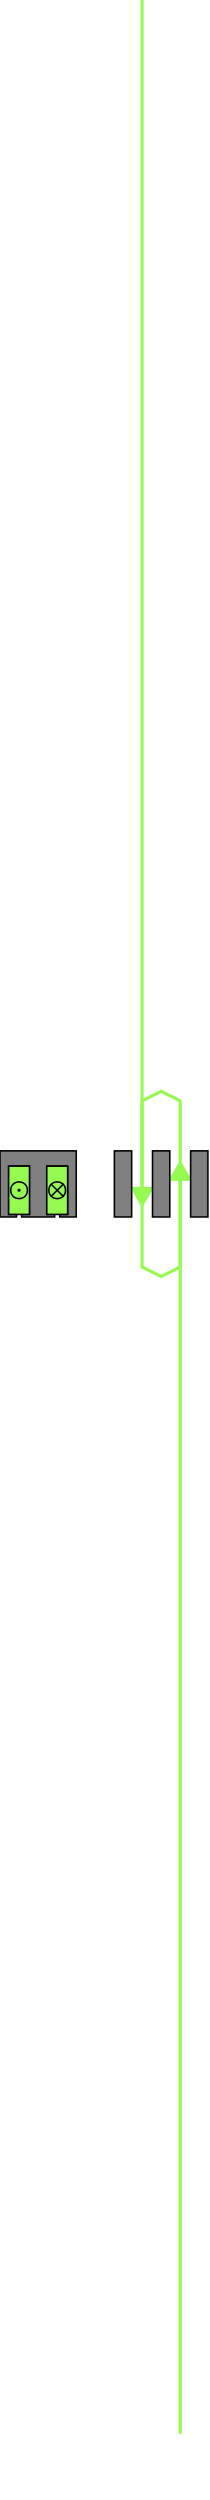
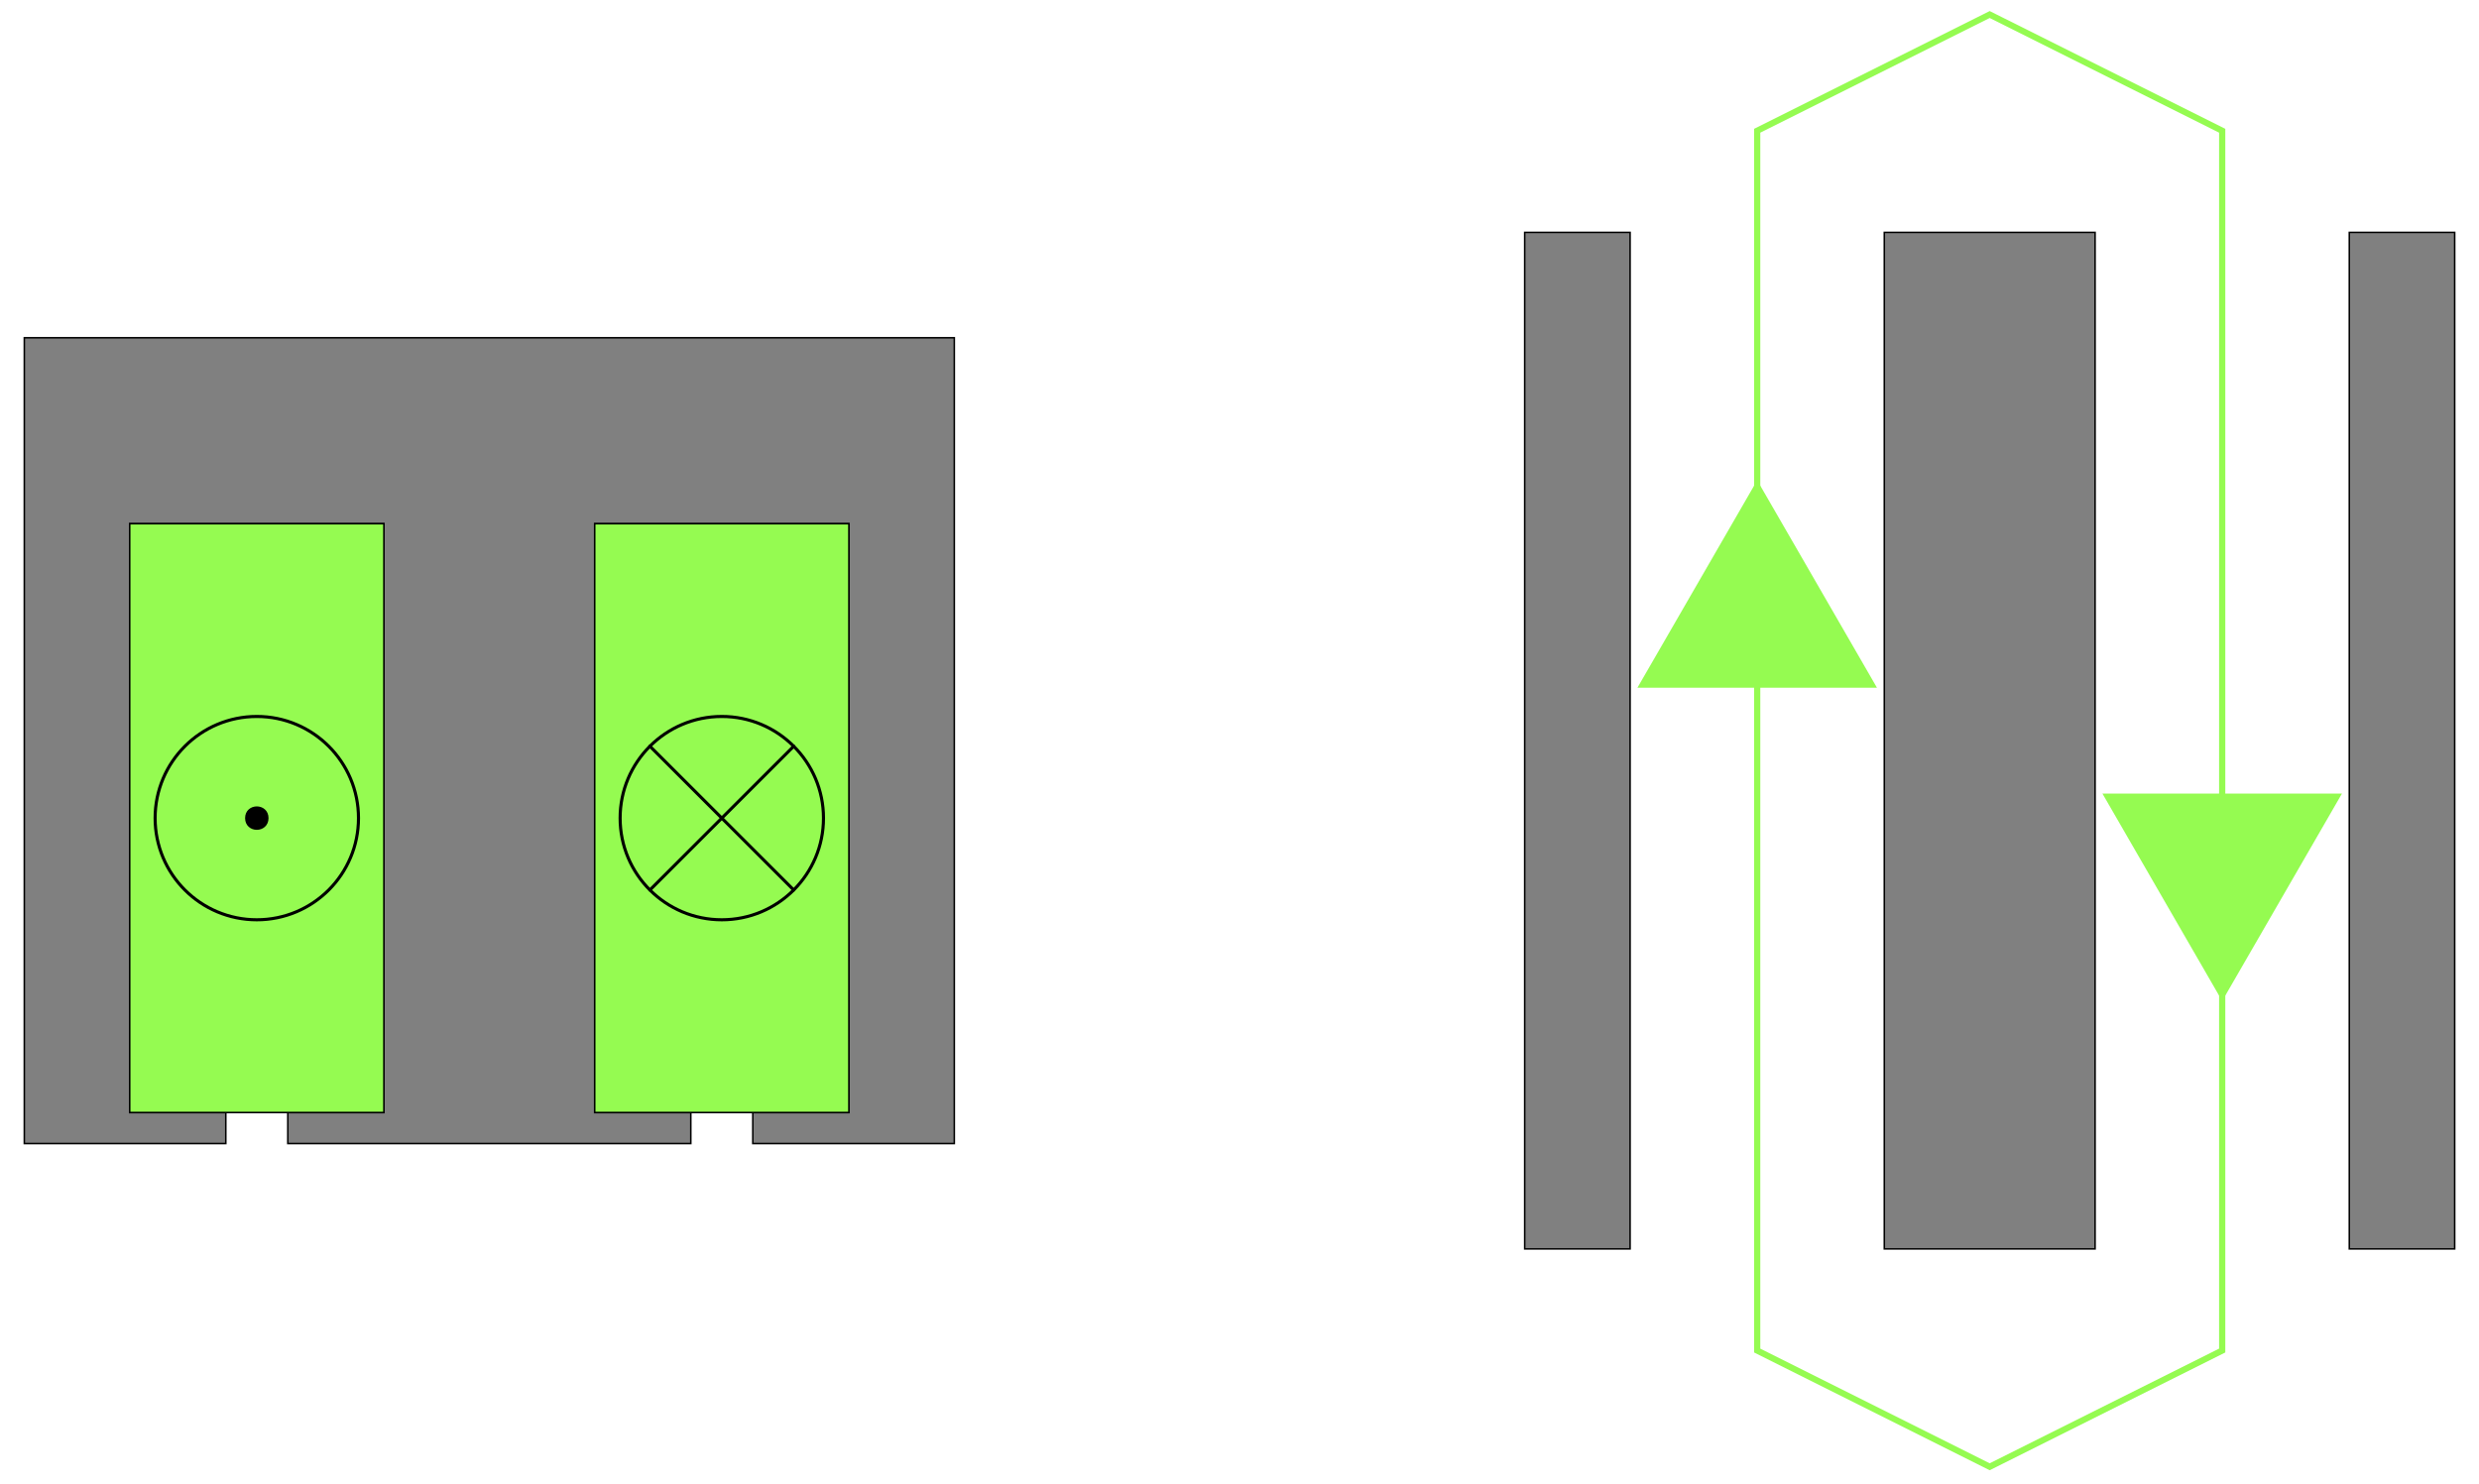
- <svg xmlns="http://www.w3.org/2000/svg" width="67" height="800" viewBox="0 0 67 800">
-   <rect x="-6.7" y="-80" width="80.4" height="960" fill="rgb(100%, 100%, 100%)" fill-opacity="1" />
-   <path fill-rule="evenodd" fill="rgb(50%, 50%, 50%)" fill-opacity="1" stroke-width="0.5" stroke-linecap="round" stroke-linejoin="miter" stroke="rgb(0%, 0%, 0%)" stroke-opacity="1" stroke-miterlimit="10" d="M 24.398 368.281 L 0 368.281 L 0 389.426 L 5.285 389.426 L 5.285 388.613 L 2.766 388.613 L 2.766 373.16 L 9.434 373.16 L 9.434 388.613 L 6.914 388.613 L 6.914 389.426 L 17.488 389.426 L 17.488 388.613 L 14.965 388.613 L 14.965 373.16 L 21.637 373.16 L 21.637 388.613 L 19.113 388.613 L 19.113 389.426 L 24.398 389.426 Z M 24.398 368.281 " />
-   <path fill-rule="evenodd" fill="rgb(58.431%, 98.431%, 31.765%)" fill-opacity="1" stroke-width="0.5" stroke-linecap="round" stroke-linejoin="miter" stroke="rgb(0%, 0%, 0%)" stroke-opacity="1" stroke-miterlimit="10" d="M 5.285 388.613 L 2.766 388.613 L 2.766 373.16 L 9.434 373.16 L 9.434 388.613 Z M 5.285 388.613 " />
-   <path fill="none" stroke-width="0.5" stroke-linecap="round" stroke-linejoin="miter" stroke="rgb(0%, 0%, 0%)" stroke-opacity="1" stroke-miterlimit="10" d="M 8.77 380.887 C 8.77 377.328 3.434 377.328 3.434 380.887 C 3.434 384.445 8.77 384.445 8.77 380.887 Z M 8.77 380.887 " />
-   <path fill-rule="evenodd" fill="rgb(0%, 0%, 0%)" fill-opacity="1" stroke-width="0.5" stroke-linecap="round" stroke-linejoin="miter" stroke="rgb(0%, 0%, 0%)" stroke-opacity="1" stroke-miterlimit="10" d="M 6.367 380.887 C 6.367 380.531 5.832 380.531 5.832 380.887 C 5.832 381.242 6.367 381.242 6.367 380.887 Z M 6.367 380.887 " />
-   <path fill-rule="evenodd" fill="rgb(58.431%, 98.431%, 31.765%)" fill-opacity="1" stroke-width="0.5" stroke-linecap="round" stroke-linejoin="miter" stroke="rgb(0%, 0%, 0%)" stroke-opacity="1" stroke-miterlimit="10" d="M 17.488 388.613 L 14.965 388.613 L 14.965 373.16 L 21.637 373.16 L 21.637 388.613 Z M 17.488 388.613 " />
-   <path fill="none" stroke-width="0.5" stroke-linecap="round" stroke-linejoin="miter" stroke="rgb(0%, 0%, 0%)" stroke-opacity="1" stroke-miterlimit="10" d="M 20.969 380.887 C 20.969 377.328 15.633 377.328 15.633 380.887 C 15.633 384.445 20.969 384.445 20.969 380.887 Z M 20.969 380.887 " />
-   <path fill="none" stroke-width="0.5" stroke-linecap="round" stroke-linejoin="miter" stroke="rgb(0%, 0%, 0%)" stroke-opacity="1" stroke-miterlimit="10" d="M 20.188 379 L 16.414 382.773 " />
-   <path fill="none" stroke-width="0.5" stroke-linecap="round" stroke-linejoin="miter" stroke="rgb(0%, 0%, 0%)" stroke-opacity="1" stroke-miterlimit="10" d="M 16.414 379 L 20.188 382.773 " />
-   <path fill="none" stroke-width="1" stroke-linecap="round" stroke-linejoin="miter" stroke="rgb(58.431%, 98.431%, 31.765%)" stroke-opacity="1" stroke-miterlimit="10" d="M 45.465 378.852 L 45.465 352.273 L 51.566 349.223 L 57.664 352.273 L 57.664 405.434 L 51.566 408.484 L 45.465 405.434 L 45.465 378.852 " />
-   <path fill-rule="evenodd" fill="rgb(58.431%, 98.431%, 31.765%)" fill-opacity="1" stroke-width="1" stroke-linecap="round" stroke-linejoin="miter" stroke="rgb(58.431%, 98.431%, 31.765%)" stroke-opacity="1" stroke-miterlimit="10" d="M 45.465 -21.148 L 45.465 380.324 L 48.469 380.324 L 45.465 385.523 L 42.465 380.324 L 45.465 380.324 Z M 45.465 -21.148 " />
-   <path fill-rule="evenodd" fill="rgb(58.431%, 98.431%, 31.765%)" fill-opacity="1" stroke-width="1" stroke-linecap="round" stroke-linejoin="miter" stroke="rgb(58.431%, 98.431%, 31.765%)" stroke-opacity="1" stroke-miterlimit="10" d="M 57.664 778.852 L 57.664 377.383 L 54.664 377.383 L 57.664 372.184 L 60.668 377.383 L 57.664 377.383 Z M 57.664 778.852 " />
-   <path fill-rule="evenodd" fill="rgb(50%, 50%, 50%)" fill-opacity="1" stroke-width="0.5" stroke-linecap="round" stroke-linejoin="miter" stroke="rgb(0%, 0%, 0%)" stroke-opacity="1" stroke-miterlimit="10" d="M 36.602 368.281 L 36.602 389.426 L 42.133 389.426 L 42.133 368.281 Z M 36.602 368.281 " />
-   <path fill-rule="evenodd" fill="rgb(50%, 50%, 50%)" fill-opacity="1" stroke-width="0.5" stroke-linecap="round" stroke-linejoin="miter" stroke="rgb(0%, 0%, 0%)" stroke-opacity="1" stroke-miterlimit="10" d="M 48.801 368.281 L 48.801 389.426 L 54.332 389.426 L 54.332 368.281 Z M 48.801 368.281 " />
-   <path fill-rule="evenodd" fill="rgb(50%, 50%, 50%)" fill-opacity="1" stroke-width="0.5" stroke-linecap="round" stroke-linejoin="miter" stroke="rgb(0%, 0%, 0%)" stroke-opacity="1" stroke-miterlimit="10" d="M 61 368.281 L 61 389.426 L 66.531 389.426 L 66.531 368.281 Z M 61 368.281 " />
+ <svg xmlns="http://www.w3.org/2000/svg" width="800" height="479" viewBox="0 0 800 479">
+   <rect x="-80" y="-47.9" width="960" height="574.8" fill="rgb(100%, 100%, 100%)" fill-opacity="1" />
+   <path fill-rule="evenodd" fill="rgb(50%, 50%, 50%)" fill-opacity="1" stroke-width="0.5" stroke-linecap="round" stroke-linejoin="miter" stroke="rgb(0%, 0%, 0%)" stroke-opacity="1" stroke-miterlimit="10" d="M 307.965 109.031 L 7.844 109.031 L 7.844 369.133 L 72.871 369.133 L 72.871 359.129 L 41.855 359.129 L 41.855 169.055 L 123.891 169.055 L 123.891 359.129 L 92.879 359.129 L 92.879 369.133 L 222.93 369.133 L 222.93 359.129 L 191.918 359.129 L 191.918 169.055 L 273.949 169.055 L 273.949 359.129 L 242.938 359.129 L 242.938 369.133 L 307.965 369.133 Z M 307.965 109.031 " />
+   <path fill-rule="evenodd" fill="rgb(58.431%, 98.431%, 31.765%)" fill-opacity="1" stroke-width="0.5" stroke-linecap="round" stroke-linejoin="miter" stroke="rgb(0%, 0%, 0%)" stroke-opacity="1" stroke-miterlimit="10" d="M 72.871 359.129 L 41.855 359.129 L 41.855 169.055 L 123.891 169.055 L 123.891 359.129 Z M 72.871 359.129 " />
+   <path fill="none" stroke-width="1" stroke-linecap="round" stroke-linejoin="miter" stroke="rgb(0%, 0%, 0%)" stroke-opacity="1" stroke-miterlimit="10" d="M 115.688 264.09 C 115.688 245.969 100.996 231.277 82.875 231.277 C 64.75 231.277 50.059 245.969 50.059 264.09 C 50.059 282.215 64.75 296.906 82.875 296.906 C 100.996 296.906 115.688 282.215 115.688 264.09 Z M 115.688 264.09 " />
+   <path fill-rule="evenodd" fill="rgb(0%, 0%, 0%)" fill-opacity="1" stroke-width="1" stroke-linecap="round" stroke-linejoin="miter" stroke="rgb(0%, 0%, 0%)" stroke-opacity="1" stroke-miterlimit="10" d="M 86.156 264.09 C 86.156 259.715 79.594 259.715 79.594 264.09 C 79.594 268.465 86.156 268.465 86.156 264.09 Z M 86.156 264.09 " />
+   <path fill-rule="evenodd" fill="rgb(58.431%, 98.431%, 31.765%)" fill-opacity="1" stroke-width="0.5" stroke-linecap="round" stroke-linejoin="miter" stroke="rgb(0%, 0%, 0%)" stroke-opacity="1" stroke-miterlimit="10" d="M 222.93 359.129 L 191.918 359.129 L 191.918 169.055 L 273.949 169.055 L 273.949 359.129 Z M 222.93 359.129 " />
+   <path fill="none" stroke-width="1" stroke-linecap="round" stroke-linejoin="miter" stroke="rgb(0%, 0%, 0%)" stroke-opacity="1" stroke-miterlimit="10" d="M 265.746 264.09 C 265.746 245.969 251.055 231.277 232.934 231.277 C 214.812 231.277 200.121 245.969 200.121 264.09 C 200.121 282.215 214.812 296.906 232.934 296.906 C 251.055 296.906 265.746 282.215 265.746 264.09 Z M 265.746 264.09 " />
+   <path fill="none" stroke-width="1" stroke-linecap="round" stroke-linejoin="miter" stroke="rgb(0%, 0%, 0%)" stroke-opacity="1" stroke-miterlimit="10" d="M 256.137 240.891 L 209.73 287.293 " />
+   <path fill="none" stroke-width="1" stroke-linecap="round" stroke-linejoin="miter" stroke="rgb(0%, 0%, 0%)" stroke-opacity="1" stroke-miterlimit="10" d="M 209.73 240.891 L 256.137 287.293 " />
+   <path fill-rule="evenodd" fill="rgb(50%, 50%, 50%)" fill-opacity="1" stroke-width="0.5" stroke-linecap="round" stroke-linejoin="miter" stroke="rgb(0%, 0%, 0%)" stroke-opacity="1" stroke-miterlimit="10" d="M 492.035 75.016 L 492.035 403.148 L 526.051 403.148 L 526.051 75.016 Z M 492.035 75.016 " />
+   <path fill-rule="evenodd" fill="rgb(50%, 50%, 50%)" fill-opacity="1" stroke-width="0.5" stroke-linecap="round" stroke-linejoin="miter" stroke="rgb(0%, 0%, 0%)" stroke-opacity="1" stroke-miterlimit="10" d="M 608.082 75.016 L 608.082 403.148 L 676.109 403.148 L 676.109 75.016 Z M 608.082 75.016 " />
+   <path fill-rule="evenodd" fill="rgb(50%, 50%, 50%)" fill-opacity="1" stroke-width="0.5" stroke-linecap="round" stroke-linejoin="miter" stroke="rgb(0%, 0%, 0%)" stroke-opacity="1" stroke-miterlimit="10" d="M 758.145 75.016 L 758.145 403.148 L 792.156 403.148 L 792.156 75.016 Z M 758.145 75.016 " />
+   <path fill="none" stroke-width="2" stroke-linecap="round" stroke-linejoin="miter" stroke="rgb(58.431%, 98.431%, 31.765%)" stroke-opacity="1" stroke-miterlimit="10" d="M 567.066 239.082 L 567.066 42.203 L 642.098 4.688 L 717.125 42.203 L 717.125 435.961 L 642.098 473.477 L 567.066 435.961 L 567.066 239.082 " />
+   <path fill-rule="evenodd" fill="rgb(58.431%, 98.431%, 31.765%)" fill-opacity="1" stroke-width="2" stroke-linecap="round" stroke-linejoin="miter" stroke="rgb(58.431%, 98.431%, 31.765%)" stroke-opacity="1" stroke-miterlimit="10" d="M 567.066 189.863 L 567.066 220.988 L 530.152 220.988 L 567.066 157.047 L 603.98 220.988 L 567.066 220.988 Z M 567.066 189.863 " />
+   <path fill-rule="evenodd" fill="rgb(58.431%, 98.431%, 31.765%)" fill-opacity="1" stroke-width="2" stroke-linecap="round" stroke-linejoin="miter" stroke="rgb(58.431%, 98.431%, 31.765%)" stroke-opacity="1" stroke-miterlimit="10" d="M 717.125 288.301 L 717.125 257.176 L 754.043 257.176 L 717.125 321.113 L 680.211 257.176 L 717.125 257.176 Z M 717.125 288.301 " />
</svg>
